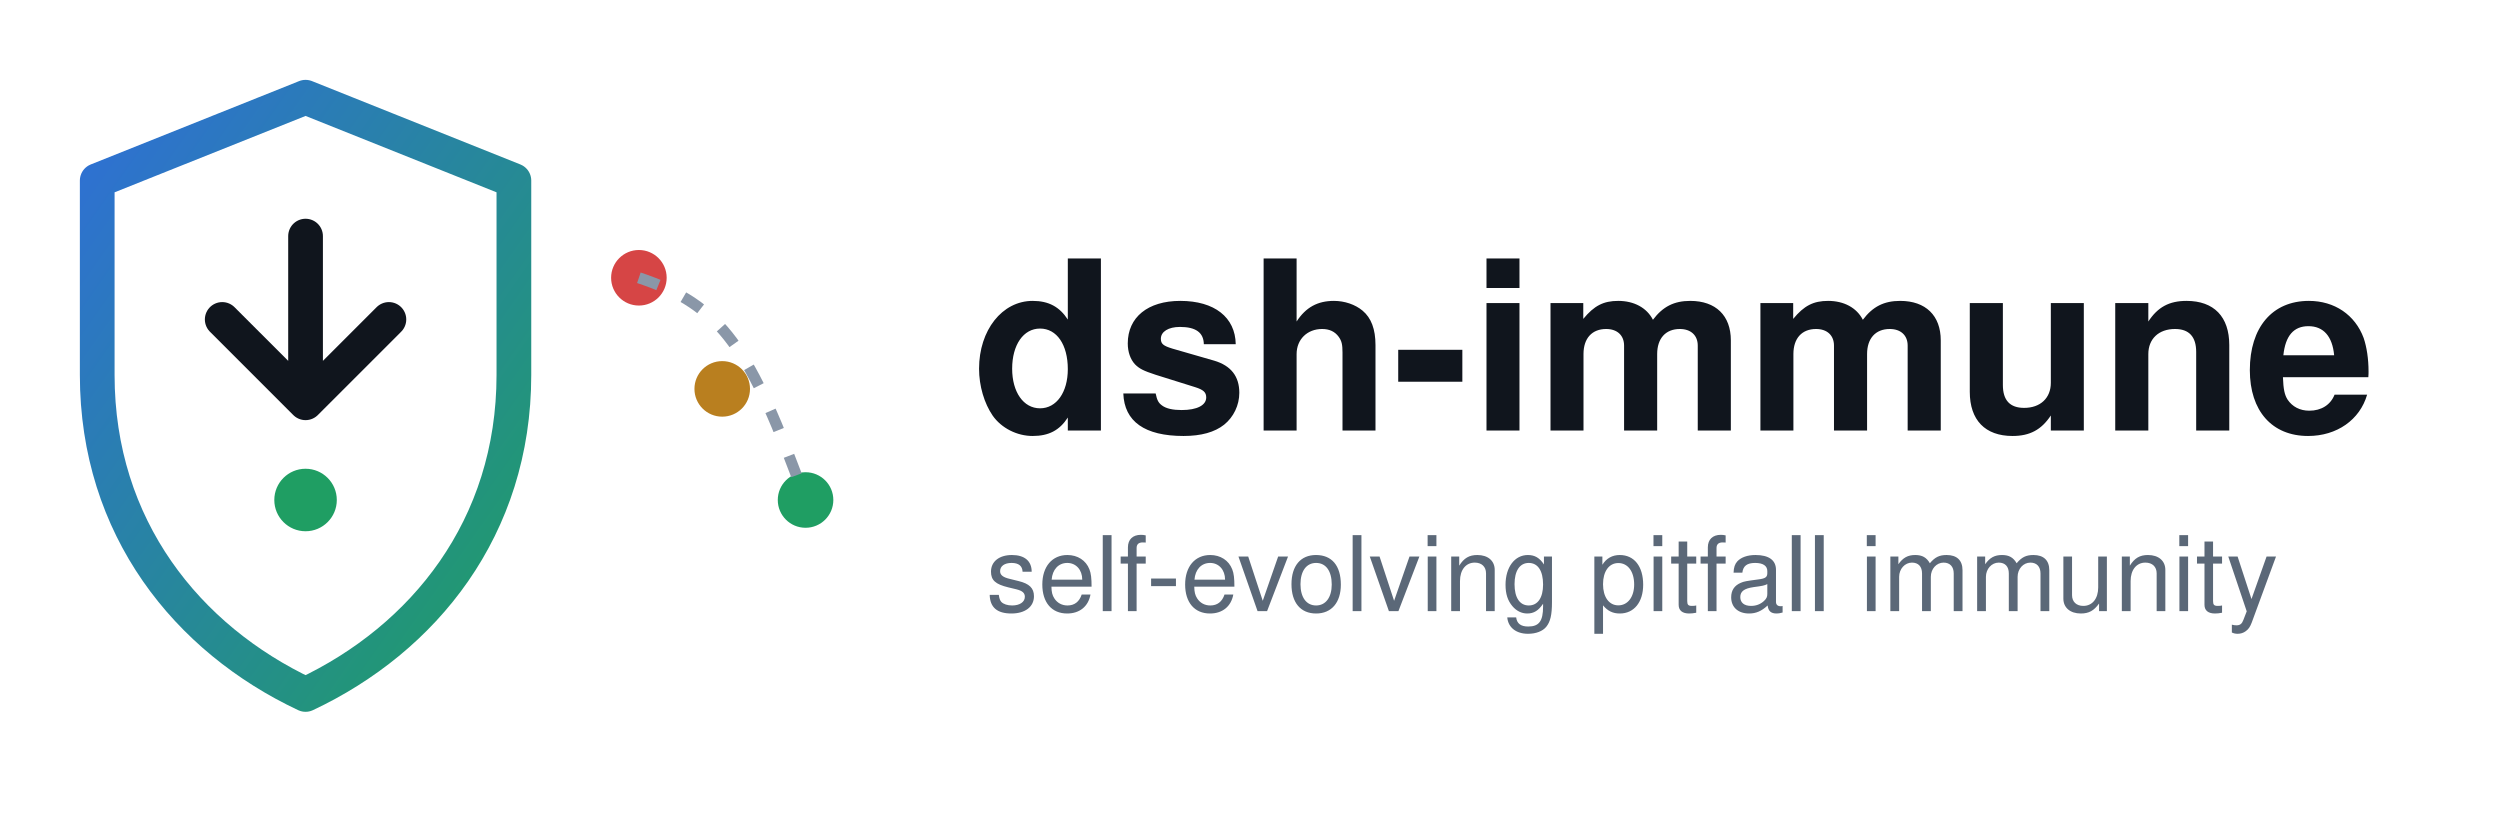
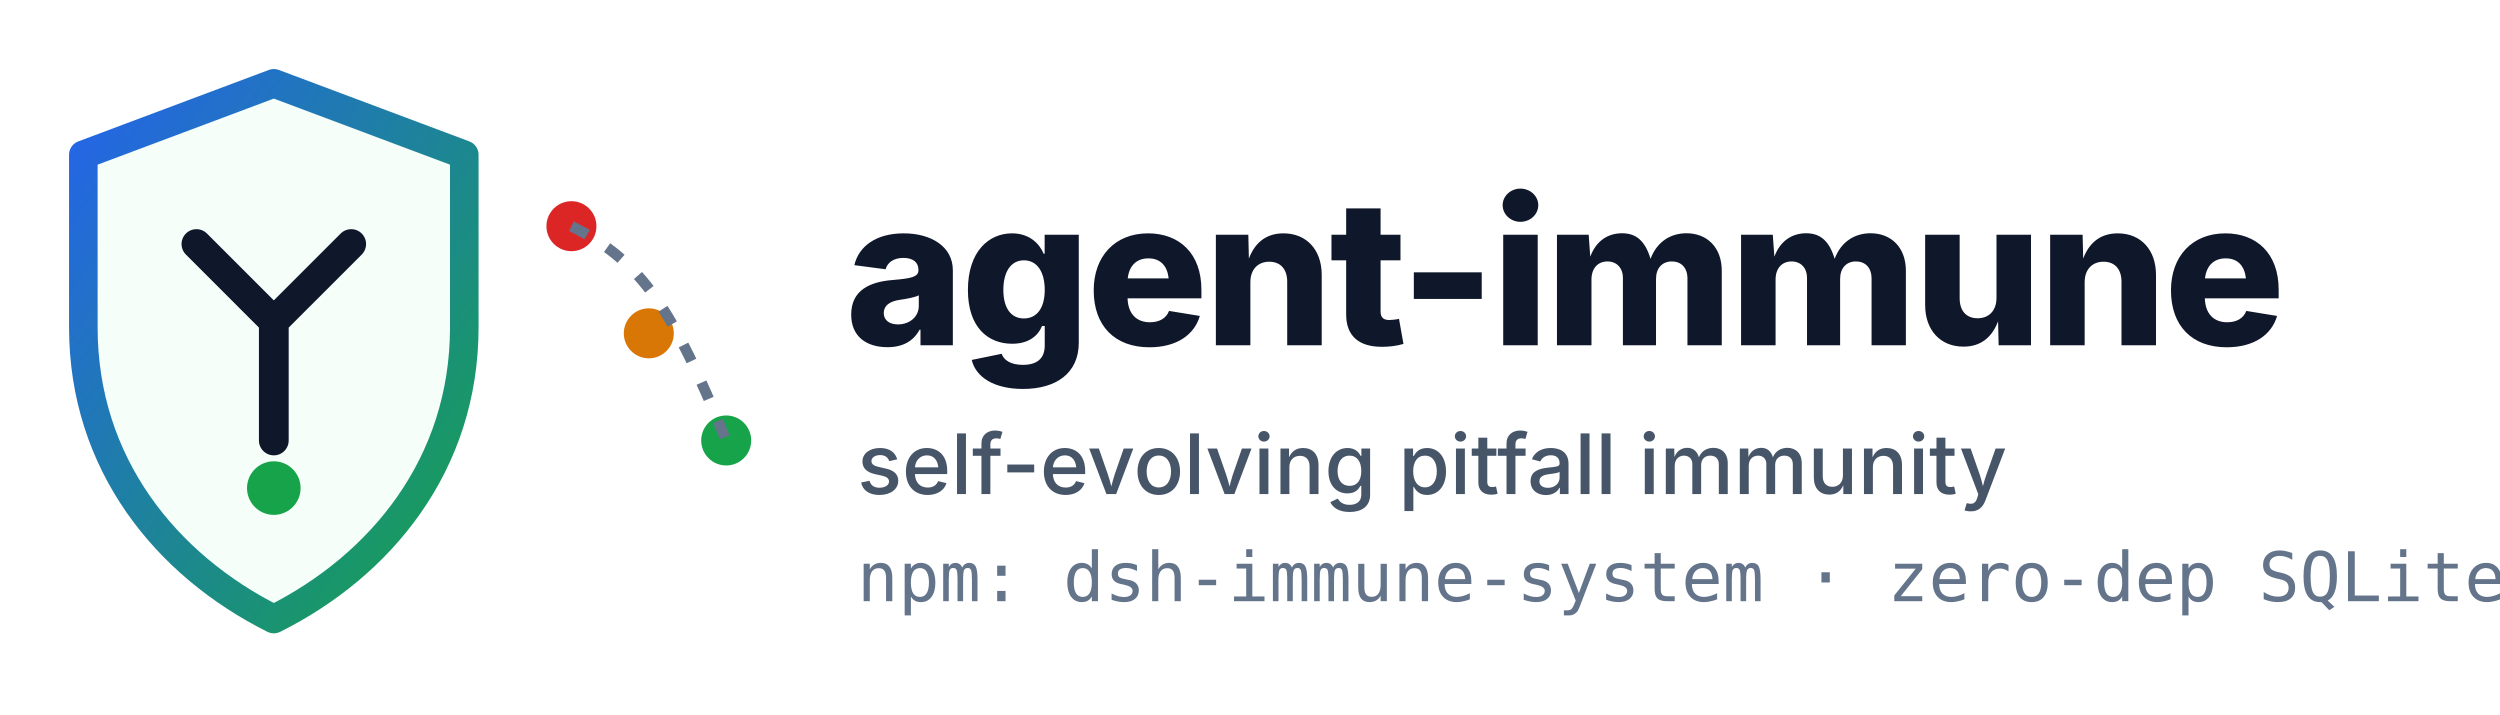
- <svg xmlns="http://www.w3.org/2000/svg" width="360" height="120" viewBox="0 0 360 120">
+ <svg xmlns="http://www.w3.org/2000/svg" width="420" height="120" viewBox="0 0 420 120">
  <defs>
    <linearGradient id="shieldL" x1="0" y1="0" x2="1" y2="1">
-       <stop offset="0" stop-color="#2f6fd6" />
-       <stop offset="1" stop-color="#1f9e63" />
+       <stop offset="0" stop-color="#2563eb" />
+       <stop offset="1" stop-color="#16a34a" />
    </linearGradient>
  </defs>
-   <path d="M44 14 L74 26 V54 C74 76 61 92 44 100 C27 92 14 76 14 54 V26 Z" fill="none" stroke="url(#shieldL)" stroke-width="5" stroke-linejoin="round" />
-   <path d="M44 34 V58 M32 46 L44 58 L56 46" fill="none" stroke="#10151d" stroke-width="5" stroke-linecap="round" stroke-linejoin="round" />
-   <circle cx="44" cy="72" r="4.5" fill="#1f9e63" />
-   <circle cx="92" cy="40" r="4" fill="#d64545" />
-   <circle cx="104" cy="56" r="4" fill="#b97f1f" />
-   <circle cx="116" cy="72" r="4" fill="#1f9e63" />
-   <path d="M92 40 C104 44 108 50 116 72" fill="none" stroke="#8a97a8" stroke-width="1.6" stroke-dasharray="3 4" />
-   <text x="140" y="62" font-family="Segoe UI,Helvetica,Arial,sans-serif" font-size="34" font-weight="700" fill="#10151d">dsh-immune</text>
-   <text x="142" y="88" font-family="Segoe UI,Helvetica,Arial,sans-serif" font-size="15" fill="#5b6878">self-evolving pitfall immunity</text>
+   <path d="M46 14 L78 26 V55 C78 78 64 95 46 104 C28 95 14 78 14 55 V26 Z" fill="#f0fdf4" fill-opacity="0.65" stroke="url(#shieldL)" stroke-width="4.8" stroke-linejoin="round" />
+   <path d="M46 54 V74 M33 41 L46 54 L59 41" fill="none" stroke="#0f172a" stroke-width="5" stroke-linecap="round" stroke-linejoin="round" />
+   <circle cx="46" cy="82" r="4.5" fill="#16a34a" />
+   <circle cx="96" cy="38" r="4.2" fill="#dc2626" />
+   <circle cx="109" cy="56" r="4.2" fill="#d97706" />
+   <circle cx="122" cy="74" r="4.2" fill="#16a34a" />
+   <path d="M96 38 C108 44 113 52 122 74" fill="none" stroke="#64748b" stroke-width="1.8" stroke-dasharray="3 4" />
+   <text x="142" y="58" font-family="Segoe UI,Inter,Helvetica,Arial,sans-serif" font-size="34" font-weight="800" letter-spacing="-0.6" fill="#0f172a">agent-immune</text>
+   <text x="144" y="83" font-family="Segoe UI,Inter,Helvetica,Arial,sans-serif" font-size="14" font-weight="500" fill="#475569">self-evolving pitfall immunity</text>
+   <text x="144" y="101" font-family="Consolas,Menlo,monospace" font-size="11.5" fill="#64748b">npm: dsh-immune-system · zero-dep SQLite+FTS5</text>
</svg>
